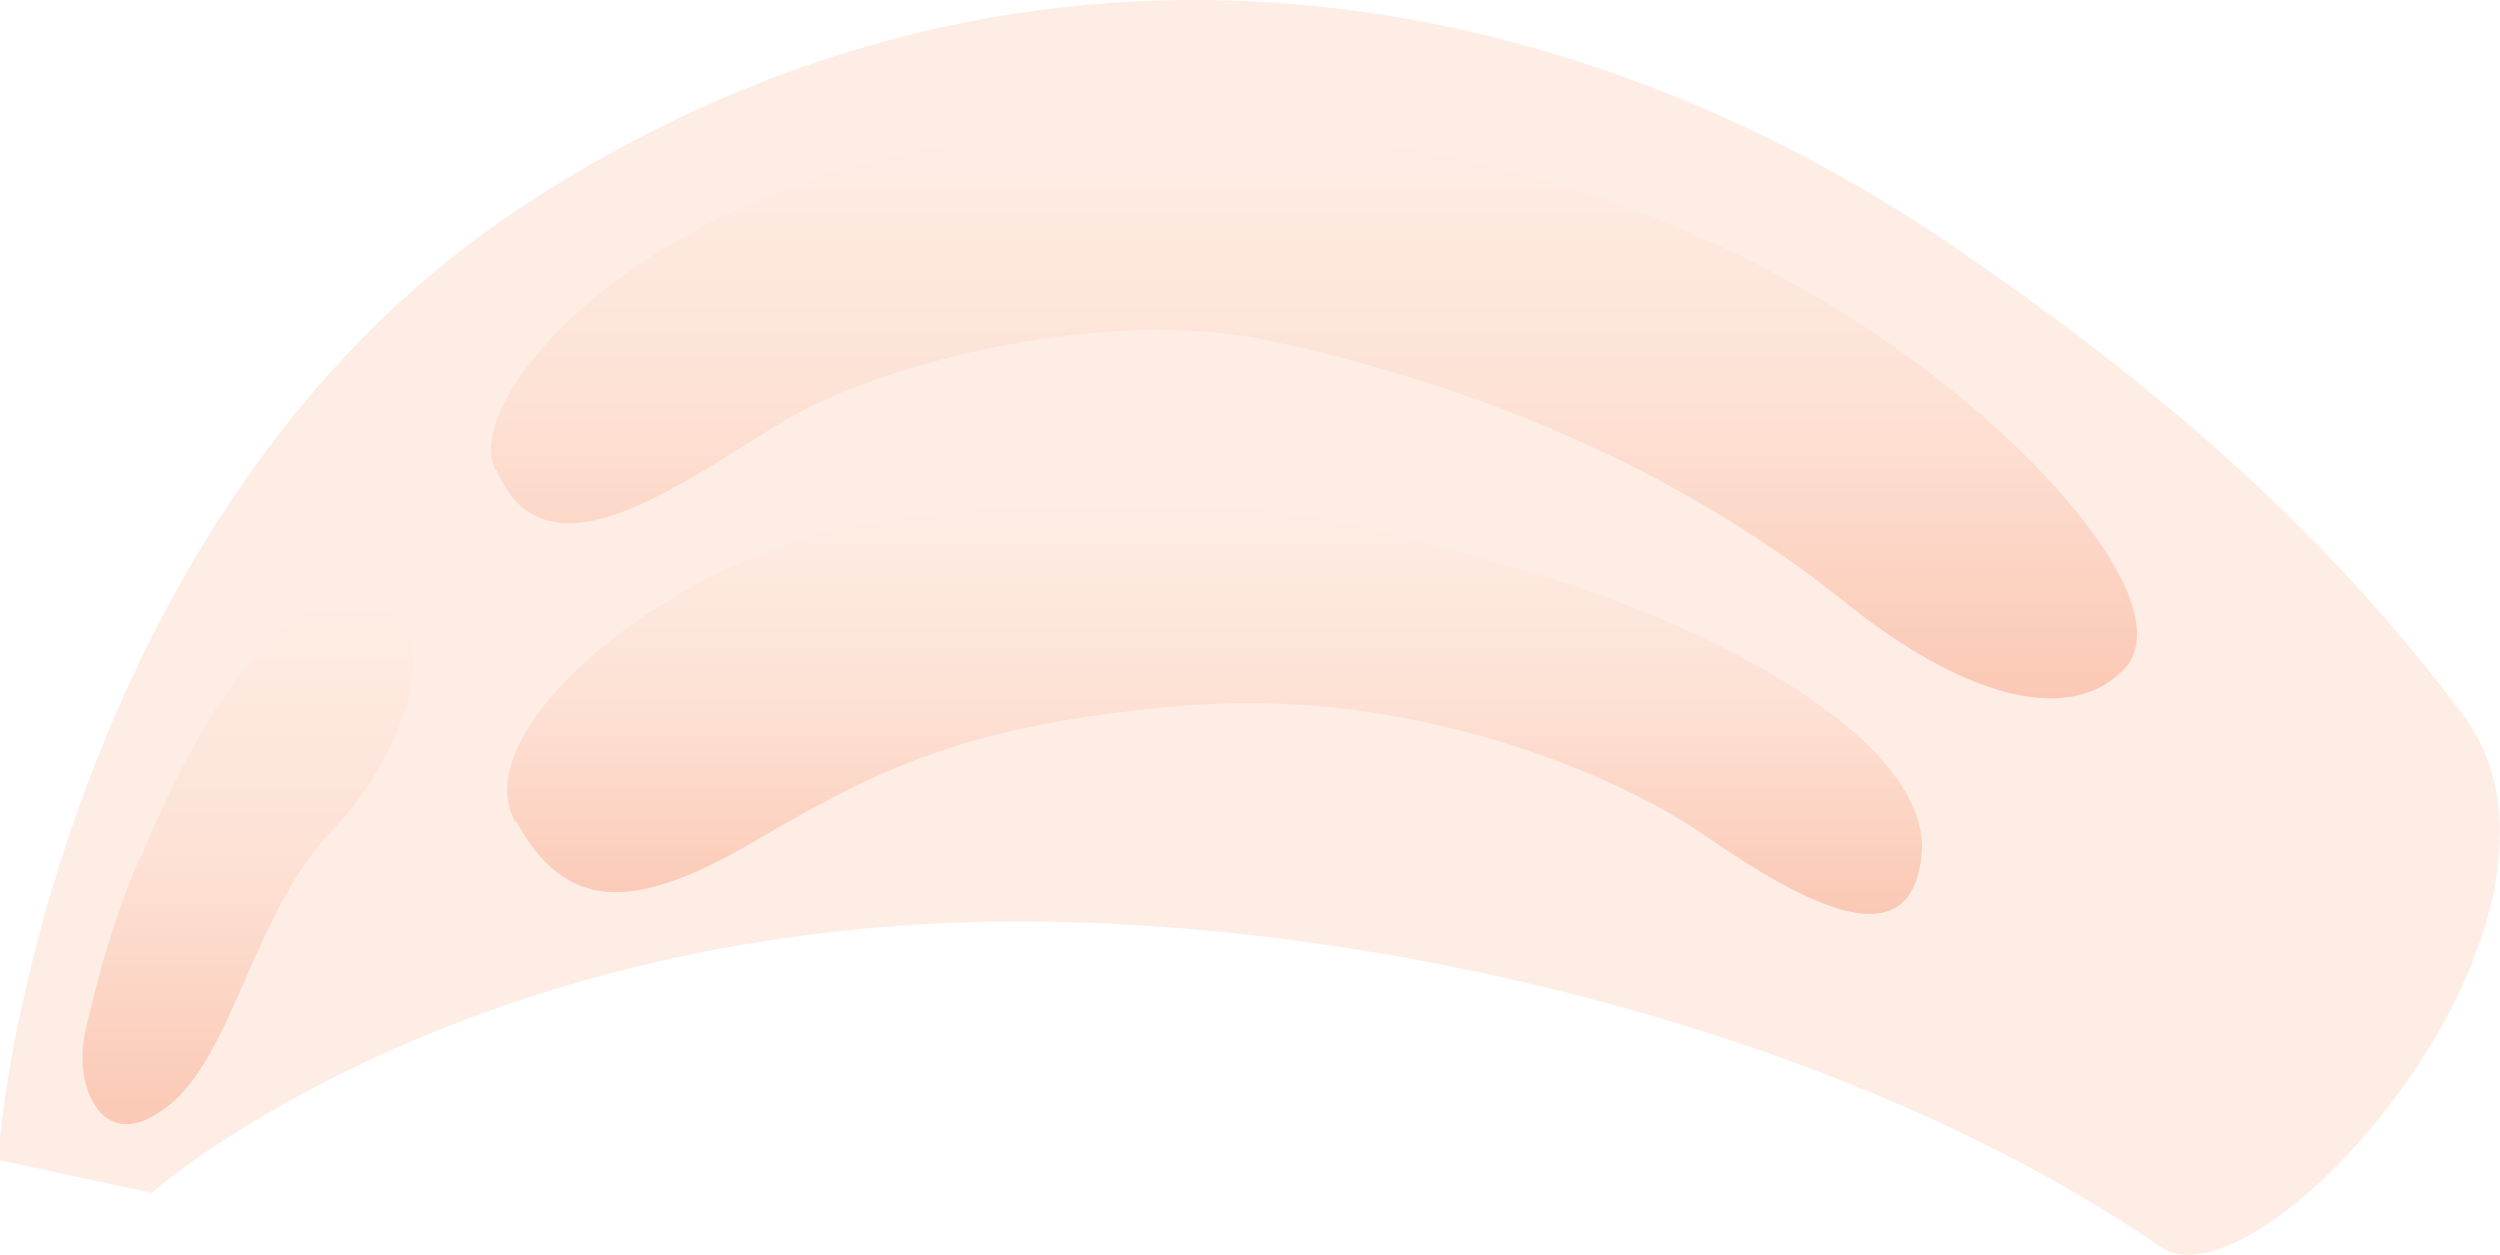
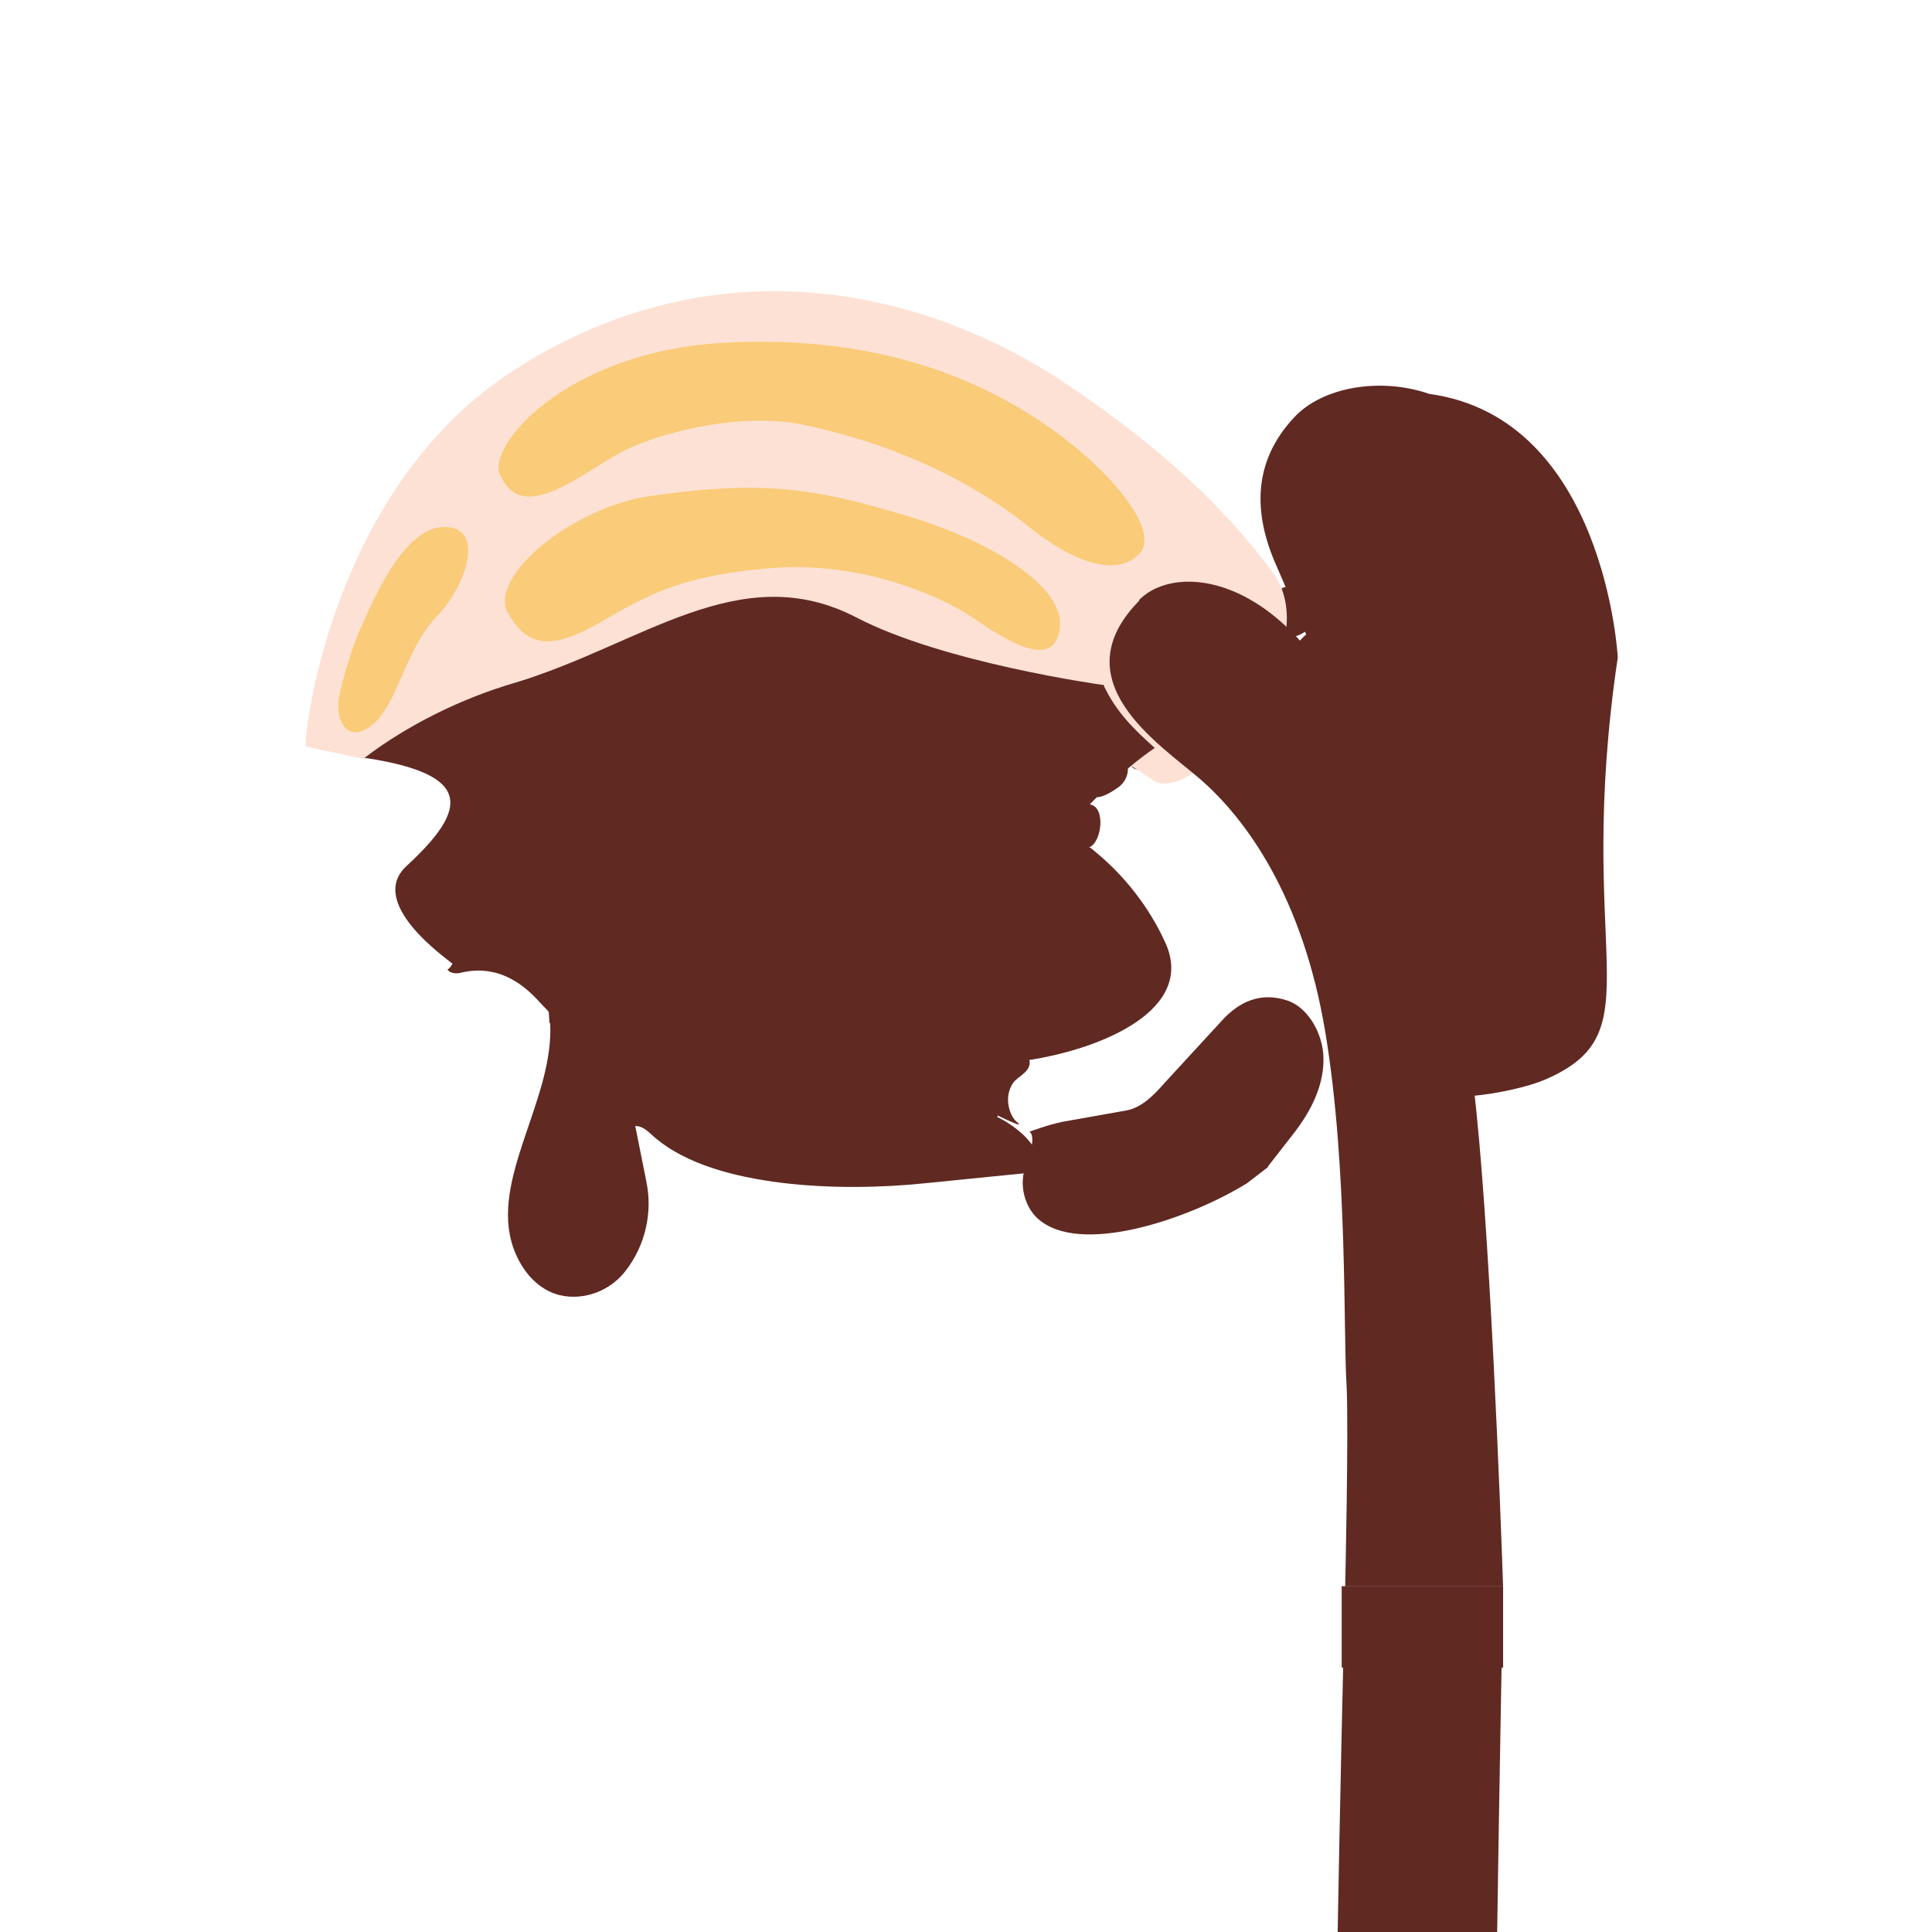
- <svg xmlns="http://www.w3.org/2000/svg" xmlns:xlink="http://www.w3.org/1999/xlink" id="Layer_2" data-name="Layer 2" viewBox="0 0 138.56 69.55">
+ <svg xmlns="http://www.w3.org/2000/svg" id="Layer_2" data-name="Layer 2" viewBox="0 0 512 512">
  <defs>
    <style>
-       .cls-1 {
-         fill: url(#linear-gradient-2);
-       }
- 
-       .cls-2 {
-         fill: url(#linear-gradient-3);
+       .cls-1, .cls-2 {
+         fill: #602922;
      }

      .cls-3 {
        fill: #fde1d4;
+       }
+ 
+       .cls-3, .cls-2 {
        isolation: isolate;
-         opacity: .6;
      }

      .cls-4 {
-         fill: url(#linear-gradient);
+         fill: #facb78;
      }
    </style>
-     <linearGradient id="linear-gradient" x1="13.75" y1="5058.21" x2="13.75" y2="5029.11" gradientTransform="translate(0 5091.681) scale(1 -1)" gradientUnits="userSpaceOnUse">
-       <stop offset="0" stop-color="#feede5" />
-       <stop offset=".5" stop-color="#fde1d4" />
-       <stop offset="1" stop-color="#fbc8b4" />
-     </linearGradient>
-     <linearGradient id="linear-gradient-2" x1="72.83" y1="5084.41" x2="72.83" y2="5052.91" xlink:href="#linear-gradient" />
-     <linearGradient id="linear-gradient-3" x1="67.31" y1="5063.91" x2="67.31" y2="5041.02" xlink:href="#linear-gradient" />
  </defs>
-   <g id="Layer_1-2" data-name="Layer 1">
-     <g id="Nasal_Cavity" data-name="Nasal Cavity">
-       <path id="UpperTube" class="cls-3" d="M0,64.31v-1.2c.6-6.6,5.8-36.5,29-51.7C56.2-6.39,85.9-1.59,108.2,13.61c10.1,6.9,20,14.9,28.3,26s-10.8,32.9-16.6,29.6c-18.1-12.5-45.6-18.7-66.2-18.1-29.3.9-45.3,15-45.3,15L0,64.31h0Z" />
-       <path class="cls-4" d="M7.8,47.51c2.4-5.6,6.7-14.7,12.2-14.2s2.2,8.8-1.4,12.5c-4.6,4.7-5.6,12.6-9.3,15.5-3.7,2.9-5.2-1.2-4.6-4s1.6-6.4,3.1-9.9h0v.1Z" />
-       <path class="cls-1" d="M27.4,25.91c-1.8-4.2,9.5-17.3,31.3-18.6s36.2,5.1,45.4,11.3,16.8,15.2,13.6,18.5-9.3,1.2-15.4-3.7c-6.2-5-16.5-11.2-31.8-14.5-9.2-2-21.2,1.2-26.3,4-5.4,3-13.8,10.1-16.7,3.1h-.1v-.1Z" />
-       <path class="cls-2" d="M28.5,45.41c-2.7-5,8.9-14.9,20.3-16.5,16.5-2.4,23.9-.8,36,2.8s22.3,10,21.7,15.7-6.1,3-12.3-1.3c-5.2-3.5-16.4-8-28.5-7-12.3,1-17.2,3.6-24.2,7.7-6.6,3.8-10.2,3.6-12.9-1.3h-.1v-.1Z" />
+   <g id="Parotid_Gland" data-name="Parotid Gland">
+     <g id="_01Parotid_Gland" data-name="01Parotid Gland">
+       <path id="LowerSaliva-2" class="cls-1" d="M428.73,174.2c-11.82,79.74,10.51,99.25-19.51,112.01-8.07,3.38-30.02,7.32-37.53,1.69-3-2.25-15.2-15.57-20.08-12.38,0,0,.75-11.63,2.44-19.7l8.82-35.84c2.06-8.82-1.88-18.57-5.63-26.27l-18.95-43.72c-6.19-13.88-6.38-27.58,4.69-39.4,7.51-8.07,22.89-10.69,35.84-6.19,46.53,6.38,49.91,69.8,49.91,69.8h0Z" />
+     </g>
+     <g id="SalivaGlands">
+       <ellipse class="cls-1" cx="353.84" cy="119.22" rx="5.44" ry="8.63" transform="translate(-16.94 163.3) rotate(-25.4)" />
+       <ellipse class="cls-1" cx="366.87" cy="119.73" rx="7.88" ry="6.57" transform="translate(193.03 464.26) rotate(-81.3)" />
+       <circle class="cls-1" cx="349.55" cy="136.11" r="7.51" />
+       <path class="cls-1" d="M356.68,139.11c1.13-4.88.94-11.45,5.07-11.82s9.38,6.38,9.76,10.51c.38,4.13-2.63,7.69-6.75,8.07s-9.01-2.81-8.07-6.75h0Z" />
+       <path class="cls-1" d="M353.49,145.68c4.69.56,9.01,0,9.76,2.81.75,2.81-2.25,6.19-6.94,7.51s-9.01,0-9.76-2.81c-.75-2.81-.75-8.63,6.94-7.51Z" />
+       <circle class="cls-1" cx="371.32" cy="129.92" r="4.5" />
+       <ellipse class="cls-1" cx="378.81" cy="142.62" rx="5.44" ry="8.63" transform="translate(-10.61 32.2) rotate(-4.8)" />
+       <ellipse class="cls-1" cx="347.65" cy="174.9" rx="8.63" ry="5.44" transform="translate(41.79 415.53) rotate(-64.9)" />
+       <ellipse class="cls-1" cx="341.95" cy="162.1" rx="7.88" ry="6.57" transform="translate(-34.77 197.96) rotate(-30.8)" />
+       <circle class="cls-1" cx="387.08" cy="121.85" r="7.51" />
+       <path class="cls-1" d="M375.63,127.85c-2.06-2.44-2.25-4.69-1.88-6,2.06-5.44,4.88-2.81,5.63,2.81.38,3.19,3,5.25,1.88,6s-3.56-.38-5.63-2.81Z" />
+       <ellipse class="cls-1" cx="414.26" cy="194.17" rx="6.57" ry="7.88" transform="translate(-38.12 262.48) rotate(-33.7)" />
+       <circle class="cls-1" cx="377.51" cy="166.88" r="7.51" />
+       <path class="cls-1" d="M384.45,180.2c.19,5.07,2.06,11.45-1.88,12.76s-10.69-3.75-12.2-7.69c-1.5-3.75.56-8.07,4.32-9.57s9.38.38,9.57,4.5h.19Z" />
+       <path class="cls-1" d="M399.46,190.52c-4.69.56-10.88,0-12.38-2.63-1.5-2.63.56-6.57,4.69-9.19s15.76-1.5,17.45.94c1.69,2.44-2.06,9.76-9.76,10.69h0v.19Z" />
+       <path class="cls-1" d="M358.74,212.29c-2.06-1.5-2.44-4.32-1.13-6.19s13.32-5.44,15.39-4.13-6.57,7.32-8.07,9.19-4.32,2.44-6.19,1.13h0Z" />
+       <ellipse class="cls-1" cx="358.33" cy="165.72" rx="5.44" ry="8.63" transform="translate(-34.95 131.18) rotate(-19.8)" />
+       <ellipse class="cls-1" cx="391.07" cy="171.75" rx="8.63" ry="5.44" transform="translate(29.6 399.29) rotate(-55.9)" />
+       <ellipse class="cls-1" cx="369.07" cy="155.03" rx="7.88" ry="6.57" transform="translate(.62 311.54) rotate(-45.8)" />
+       <circle class="cls-1" cx="368.88" cy="218.29" r="7.51" />
+       <path class="cls-1" d="M406.4,201.78c-.75-2.63,9.01-.56,11.63,3.19s3.75,9.01,1.13,9.94c-4.69,1.69-9.94-3.94-12.76-13.13h0Z" />
+       <ellipse class="cls-1" cx="398.5" cy="273.35" rx="7.32" ry="5.82" transform="translate(14.36 566.54) rotate(-71.8)" />
+       <path class="cls-1" d="M404.15,262.76c-1.69-3.38-.38-7.51,2.81-9.38,3.19-1.88,7.32-.56,9.01,2.81s.38,7.51-2.81,9.38c-3.19,1.88-7.32.56-9.01-2.81Z" />
+       <path class="cls-1" d="M403.77,252.62c-1.88,4.32-3,10.32-6.57,9.94s-6.94-7.51-6.57-11.26,3.75-6.57,7.32-6.19,7.32,4.13,5.82,7.51h0Z" />
+       <path class="cls-1" d="M409.59,245.5c-4.13-1.5-7.88-1.5-8.07-4.32-.19-2.81,3.19-5.25,7.32-5.82,4.13-.56,7.88,1.5,8.07,4.32.19,2.81-.94,7.88-7.32,5.82Z" />
+       <path class="cls-1" d="M380.13,265.57c-.94-2.06-.38-4.5,1.69-5.63,1.88-1.13,4.32-.38,5.44,1.69,1.13,2.06.38,4.5-1.69,5.63-2.06,1.13-4.32.38-5.44-1.69Z" />
+       <ellipse class="cls-1" cx="381.59" cy="242.04" rx="8.07" ry="4.69" transform="translate(-32.77 422.32) rotate(-55.9)" />
+       <ellipse class="cls-1" cx="365.44" cy="177.56" rx="8.07" ry="4.88" transform="translate(13.53 380.62) rotate(-55.9)" />
+       <ellipse class="cls-1" cx="385.16" cy="253.32" rx="5.82" ry="4.88" transform="translate(-73.02 202.47) rotate(-27)" />
+       <path class="cls-1" d="M404.15,208.53c3.56-1.13,6,4.32,9.19,6.57,7.51,5.07-3,6.38-6.57,7.51s-7.13-.94-8.26-4.5c-1.13-3.56,2.06-8.44,5.63-9.57Z" />
+       <path class="cls-1" d="M415.6,272.51c-.94,2.81-3.56,3.75-5.63,3.75-8.82,0-8.26-3.56-1.88-6.19,3.56-1.5,3.56-4.5,5.63-3.75s3,3.38,1.88,6.19Z" />
+       <path class="cls-1" d="M397.4,220.92c2.44,2.81,2.25,7.13-.38,9.76s-6.94,2.63-9.38-.19-2.25-7.13.38-9.76c2.63-2.63,6.94-2.63,9.38.19Z" />
+       <path class="cls-1" d="M386.7,264.26c.38-2.81,0-6.19,2.25-6.57,2.25-.38,5.07,3,5.25,5.25.38,2.25-1.13,4.32-3.19,4.69-2.06.38-4.69-1.13-4.32-3.38h0Z" />
+       <path class="cls-1" d="M377.32,204.03c4.32.19,8.07-.75,9.01,1.88s-1.69,6-5.82,7.51c-4.13,1.5-8.07.75-9.01-1.88-.94-2.63-1.13-7.88,5.82-7.51Z" />
+       <ellipse class="cls-1" cx="412.76" cy="228.78" rx="7.32" ry="4.88" transform="translate(8.25 471.85) rotate(-60)" />
+       <ellipse class="cls-1" cx="382.2" cy="221.48" rx="8.07" ry="4.88" transform="translate(41.38 502.51) rotate(-69.6)" />
+       <ellipse class="cls-1" cx="397.03" cy="239.69" rx="7.32" ry="6" transform="translate(-58.55 326.44) rotate(-41.9)" />
+       <path class="cls-1" d="M405.46,136.86c4.88,1.69,11.26,2.06,11.26,6.19s-7.32,8.63-11.45,8.63-7.32-3.38-7.32-7.51,3.56-8.63,7.51-7.32h0Z" />
+       <path class="cls-1" d="M405.84,130.86c-3,3.75-4.69,7.69-7.69,6.75-2.81-.75-4.13-5.25-2.81-9.94,1.31-4.69,4.69-6,7.69-6.75,3.56-.94,7.69,3.94,2.81,9.94Z" />
+       <path class="cls-1" d="M388.76,163.88c-2.44.38-4.69-1.5-5.07-3.94s1.5-4.69,3.94-5.07,12.57-3.19,11.82,5.07c-.38,3.38-8.26,3.56-10.69,3.94h0Z" />
+       <ellipse class="cls-1" cx="417.27" cy="178.51" rx="5.44" ry="8.63" transform="translate(66.76 466.81) rotate(-62.6)" />
+       <path class="cls-1" d="M386.7,147.55c3.75-2.25,6.94-1.88,8.63-.75,7.32,4.88,3.19,8.07-4.69,7.32-4.5-.38-7.51,2.44-8.63.75s.94-5.07,4.69-7.32Z" />
+       <ellipse class="cls-1" cx="389.84" cy="137.2" rx="6.57" ry="7.88" transform="translate(-21.33 95.51) rotate(-13.6)" />
+       <circle class="cls-1" cx="324.6" cy="175.7" r="4.5" />
+       <path class="cls-1" d="M288.01,189.77c2.06-2.06,5.82-2.81,7.69-.75,1.88,2.06,1.69,5.44-.38,7.51-2.06,2.06-4.5,1.13-7.13,0-5.25-2.44-2.44-4.69-.38-6.75h.19Z" />
+       <path class="cls-1" d="M363.81,184.89c2.25-1.5,6,0,8.44,3.75,2.44,3.75,2.81,7.88.56,9.57-2.25,1.5-11.26-11.82-9.01-13.32h0Z" />
+       <ellipse class="cls-1" cx="418.11" cy="165.37" rx="5.25" ry="4.69" transform="translate(236.82 576.82) rotate(-87.8)" />
+       <path class="cls-1" d="M358.18,181.89c2.44,2.81,2.25,7.13-.38,9.76-2.63,2.63-6.94,2.63-9.38-.19s-2.25-7.13.38-9.76c2.63-2.63,6.94-2.63,9.38.19Z" />
+       <path class="cls-1" d="M403.59,166.32c4.32,0,7.88-1.5,9.01.94s-1.13,6.19-5.07,8.07-7.88,1.5-9.01-.94-1.88-7.69,5.07-8.07Z" />
+       <path class="cls-1" d="M403.21,153.93c3.75-1.5,7.69-3.75,10.13-2.63s2.63,5.07.75,8.63c-1.88,3.56-5.44,5.44-7.88,4.13s-9.01-7.69-3-10.32h0v.19Z" />
+       <ellipse class="cls-1" cx="336.19" cy="179.05" rx="8.07" ry="4.88" transform="translate(51.18 431.74) rotate(-69.6)" />
+       <ellipse class="cls-1" cx="315.06" cy="183.68" rx="5.82" ry="7.32" transform="translate(37.16 419.84) rotate(-70.6)" />
+       <path class="cls-1" d="M389.33,205.53c3.38-1.69,7.51-.19,9.38,3,1.88,3.19.38,7.32-3,8.82-3.38,1.5-7.51.19-9.38-3s-.38-7.32,3-8.82Z" />
+       <path class="cls-1" d="M308.46,201.22c-3.19,1.31-6.57,3.94-8.44,2.06-1.69-1.88,0-7.32,2.06-9.19,2.06-1.88,5.25-1.69,6.94.38s1.88,5.63-.75,6.75h.19Z" />
+       <path class="cls-1" d="M321.6,188.08c1.5-3.94,1.69-7.88,4.5-8.07,2.81,0,5.25,3.19,5.63,7.51.38,4.32-1.69,7.88-4.5,8.07-2.81,0-7.88-1.13-5.63-7.51h0Z" />
+       <path class="cls-1" d="M291.01,177.57c2.06-.94,4.5,0,5.63,1.88,1.13,2.06.38,4.32-1.88,5.44-2.06.94-4.5,0-5.63-1.88-1.13-2.06-.38-4.32,1.88-5.44Z" />
+       <ellipse class="cls-1" cx="342.57" cy="194.29" rx="4.69" ry="8.07" transform="translate(-14.25 360.98) rotate(-54.6)" />
+       <ellipse class="cls-1" cx="300.94" cy="187.27" rx="4.88" ry="5.82" transform="translate(-51.51 149.65) rotate(-25.8)" />
+       <path class="cls-1" d="M298.7,202.34c.75,2.81-.75,5.25-2.44,6.38-7.13,5.07-8.82,1.88-5.25-3.94,1.88-3.19.38-5.63,2.44-6.38s4.5,1.13,5.25,3.94Z" />
+       <path class="cls-1" d="M402.46,206.09c-14.07-3.56-23.83-1.69-26.27-4.32-2.63-2.81,9.94-11.82,17.26-10.32,3.56.75,8.26,0,10.88,2.81s1.88,12.76-1.69,11.82h-.19Z" />
+       <path class="cls-1" d="M300.77,178.7c1.31-2.44,2.06-5.82,4.13-5.63s3.75,4.5,3.38,6.57-2.44,3.75-4.5,3.38-4.13-2.44-3.19-4.5h.19v.19Z" />
+       <path class="cls-1" d="M362.87,201.97c-3.75,1.69-6.94,2.63-9.38,1.88-10.69-2.81.94-9.01,5.25-10.69,3.75-1.5,7.69-.94,8.82,1.31,1.13,2.25-.94,5.63-4.69,7.32h0v.19Z" />
+       <ellipse class="cls-1" cx="314.08" cy="193.53" rx="4.13" ry="5.07" transform="translate(-50.23 251.62) rotate(-40.7)" />
    </g>
  </g>
+   <path id="Esophagus" class="cls-2" d="M398.33,420.55s-3.75,192.32-1.88,194,2.25,317.09,19.7,388.38c17.45,71.3,22.52,162.11,68.48,141.09,28.89-13.13-18.01,72.05-35.46,62.67-17.45-9.38-70.17-72.42-89.31-239.03-14.63-128.15-3.38-547.3-3.38-547.3h41.84v.19Z" />
+   <path id="UpperTube" class="cls-3" d="M81.06,197.84v-2.25c1.13-12.38,10.88-68.48,54.41-97,51.03-33.4,106.76-24.39,148.6,4.13,18.95,12.95,37.53,27.96,53.1,48.78,15.57,20.83-20.26,61.73-31.15,55.54-33.96-23.45-85.56-35.09-124.21-33.96-54.97,1.69-84.99,28.14-84.99,28.14l-15.76-3.38h0Z" />
+   <path class="cls-4" d="M95.69,166.32c4.5-10.51,12.57-27.58,22.89-26.64s4.13,16.51-2.63,23.45c-8.63,8.82-10.51,23.64-17.45,29.08-6.94,5.44-9.76-2.25-8.63-7.51s3-12.01,5.82-18.57h0v.19Z" />
+   <path class="cls-4" d="M132.47,125.79c-3.38-7.88,17.82-32.46,58.73-34.9,40.9-2.44,67.92,9.57,85.18,21.2,17.26,11.63,31.52,28.52,25.52,34.71-6,6.19-17.45,2.25-28.89-6.94-11.63-9.38-30.96-21.01-59.66-27.21-17.26-3.75-39.78,2.25-49.35,7.51-10.13,5.63-25.89,18.95-31.33,5.82h-.19v-.19Z" />
+   <path class="cls-4" d="M134.53,162.38c-5.07-9.38,16.7-27.96,38.09-30.96,30.96-4.5,44.84-1.5,67.55,5.25s41.84,18.76,40.71,29.46c-1.13,10.69-11.45,5.63-23.08-2.44-9.76-6.57-30.77-15.01-53.47-13.13-23.08,1.88-32.27,6.75-45.41,14.45-12.38,7.13-19.14,6.75-24.2-2.44h-.19v-.19Z" />
+   <path id="Pharynx" class="cls-1" d="M301.89,159c9.94-10.13,37.9-6.57,56.29,31.71,18.39,38.28,27.39,56.85,32.27,96.63,4.32,35.09,7.32,115.95,7.88,133.03h-41.84s.94-41.65.38-52.91c-.94-14.26.38-57.6-5.63-93.81-6-36.21-21.2-56.85-33.4-67.36-10.69-9.19-36.77-25.89-15.95-47.09h0v-.19Z" />
+   <path class="cls-1" d="M288.95,213.22c4.13.75,3,9.94-.19,11.26,0,0-25.14,21.95-29.27,70.17,6.38,0,22.7,12.57,11.63,16.32l-26.27,2.63c-21.76,2.25-55.16,1.31-70.92-11.82-1.88-1.5-3.19-3.38-5.63-3.38l-2.81-.38c-4.69-8.26-12.57-22.52-22.33-32.27-5.63-6.38-12.57-10.13-21.39-7.88-1.13.19-2.63,0-3.19-.94.75-.38.94-.94,1.31-1.5-.56-.94-.75-1.69-.38-2.63,7.13-2.25,12.38-10.32,15.76-15.76.94-5.63,18.01-17.45,18.95-18.2,9.94-6.94,28.14-16.7,39.03-21.2,31.33-13.13,69.05-11.82,95.69,10.88v4.69h0Z" />
+   <path class="cls-1" d="M292.51,181.7c3.38,7.13,8.07,11.63,13.51,16.51-8.82,6-17.07,14.82-17.07,14.82-.19-2.44-2.44-3.19-4.32-4.69-36.59-28.71-77.86-18.95-115.58,3.94l-16.51,8.63c-9.38,3.56-13.51,15.39-13.88,17.07-1.5,7.13-6.57,12.2-13.51,14.45l-5.44,2.81c-1.5-1.31-22.52-15.95-12.01-25.7,16.7-15.39,17.45-24.39-11.07-28.71,11.26-8.63,25.7-15.76,39.78-19.89,33.4-9.94,59.66-33.4,90.62-17.26,23.08,12.01,65.11,17.82,65.11,17.82h.38v.19Z" />
+   <path class="cls-1" d="M168.31,298.22l3,15.01c1.69,8.26-.38,16.89-5.44,23.45-3.94,5.25-10.88,8.07-17.45,6.57-5.63-1.31-10.13-6.19-12.38-12.57-6.38-18.2,10.88-39.21,9.76-59.66l11.82-1.88,10.69,29.08h0Z" />
+   <path class="cls-1" d="M157.61,269.14v10.32c0,1.88-1.13,2.63-2.81,3.19-2.81.94-4.32-8.63-9.19-11.63-.19-5.44-1.69-11.07-.94-16.89,1.13-2.25.19-5.82,3.38-9.01,4.13,7.69,7.88,15.76,9.57,24.02h0Z" />
+   <path class="cls-1" d="M140.54,220.54c-4.13,0-9.38-.19-13.13-2.63-5.63-3.56-5.82-10.51-2.25-16.14,6.57-10.51,17.26-17.07,29.27-20.83,33.21-10.32,74.86-10.51,108.07.56,2.44.75,7.13,3.38,6.19,6.38-3,8.82-37.15-12.57-83.31,10.51l-44.84,21.95h0v.19Z" />
+   <path class="cls-1" d="M150.86,233.11c0,4.13-2.25,8.63-5.07,12.76-2.44-3.56-4.13-6.94-5.07-10.88-1.13-4.69-1.69-9.94-.75-14.82.94-5.82,2.44-11.45,4.88-17.07,4.13.94,6.19,4.69,6,8.82v21.39h-.19.19v-.19Z" />
+   <path id="Oral_Cavity" data-name="Oral Cavity" class="cls-1" d="M288.76,224.48l1.13.94c7.69,6.19,14.45,14.63,18.76,24.02,8.63,18.01-16.51,28.52-36.21,31.52-27.21,3.94-47.84,2.44-47.84,2.44-31.15-1.13-46.72-24.95-66.04-29.83-4.32-1.13-6.57-4.88-7.13-8.63-.56-3.75,1.13-7.51,5.07-10.13,21.95-14.82,47.66-23.64,74.49-25.33,21.2-1.31,40.9,4.13,57.79,15.2h0v-.19Z" />
+   <g id="Sublingual_Gland" data-name="Sublingual Gland">
+     <path id="LowerSaliva" class="cls-1" d="M264.37,295.97l-15.39,6c-3.75,1.69-6.75,3.94-10.32,4.32l-8.07.94c-3.56.38-7.88,0-11.82-.38-1.88-4.13-2.81-11.26.38-14.63,3-3,6.19-4.69,5.63-9.38-.75-2.44,1.31-4.5,6.38-6,7.13-3.38,18.95-8.44,26.27-5.44,2.44-3.38,14.45,3.38,15.76,5.25.94,1.5,1.13,2.25-.56,3.75,1.31,3.38-2.81,4.69-4.13,6.57-2.63,3.75-.94,8.82.94,10.32,2.81,2.25-5.07-1.69-5.07-1.69h0v.38Z" />
+     <circle class="cls-1" cx="244.11" cy="278.7" r="5.25" />
+     <path class="cls-1" d="M248.8,288.09c0,3.56,1.5,7.88-1.31,9.01-2.81,1.13-7.51-2.63-8.44-5.44-.94-2.63.38-5.63,3.19-6.75s6.57.19,6.75,3h-.19v.19Z" />
+     <path class="cls-1" d="M259.49,295.4c-3.38.38-7.51,0-8.63-1.88s.38-4.69,3.38-6.38c2.81-1.69,11.07-1.13,12.2.75,1.13,1.88-1.5,6.75-6.75,7.51h-.19Z" />
+     <ellipse class="cls-1" cx="253.27" cy="281.86" rx="6.19" ry="3.75" transform="translate(-122.12 333.56) rotate(-55.9)" />
+     <ellipse class="cls-1" cx="235.44" cy="285.99" rx="5.63" ry="3.38" transform="translate(-133.38 320.61) rotate(-55.9)" />
+     <path class="cls-1" d="M234.35,291.46c1.5-1.13,4.13,0,5.82,2.63,1.69,2.63,1.88,5.63.38,6.75s-7.88-8.26-6.38-9.38h.19Z" />
+     <path class="cls-1" d="M230.6,289.4c1.69,1.88,1.69,5.07-.19,6.94s-4.88,1.88-6.57,0c-1.69-1.88-1.69-5.07.19-6.94s4.88-1.88,6.57,0Z" />
+     <path class="cls-1" d="M262.31,278.52c3,0,5.63-1.13,6.38.75s-.75,4.32-3.56,5.63c-2.81,1.31-5.63,1.13-6.38-.75s-1.31-5.44,3.56-5.63Z" />
+     <path class="cls-1" d="M233.79,303.47c-2.63,1.13-4.88,1.88-6.57,1.31-7.51-1.88.75-6.38,3.75-7.51,2.63-.94,5.25-.75,6.19.94.94,1.69-.56,3.94-3.19,5.07h0l-.19.19Z" />
+   </g>
+   <g id="Submandibular_Gland" data-name="Submandibular Gland">
+     <path id="LowerSaliva-21" class="cls-1" d="M336.04,309.29l-5.63,4.32c-15.2,9.38-44.47,19.51-55.54,9.19-3-2.81-4.5-7.69-3.56-12.01.38-1.69,3.75-9.38,1.5-10.88,0,0,5.07-1.88,8.82-2.63l16.89-3c4.13-.75,7.51-4.32,10.13-7.32l15.01-16.32c4.69-5.25,10.51-7.88,17.64-5.44,4.88,1.69,8.82,7.69,9.38,14.07.56,7.88-3.19,15.2-8.07,21.39l-6.57,8.44h0v.19Z" />
+     <path class="cls-1" d="M298.7,314.17c-2.44,0-4.5-1.88-4.69-4.32s7.32-12.38,9.76-12.57-.94,9.76-.75,12.2c.19,2.44-1.88,4.5-4.32,4.69h0Z" />
+     <circle class="cls-1" cx="309.4" cy="314.35" r="7.51" />
+     <path class="cls-1" d="M327.97,271.76c-2.25-1.5,6.94-6,11.07-4.5,4.13,1.5,8.44,4.88,6.94,7.13-2.81,4.13-10.32,2.81-18.01-2.63h0Z" />
+     <path class="cls-1" d="M334.92,280.21c2.06-3,7.51-.19,11.26-.38,9.01-.38,1.5,6.94-.56,10.13s-6.19,3.75-9.38,1.31c-3.19-2.44-3.38-8.07-1.31-11.07h0Z" />
+     <path class="cls-1" d="M334.54,292.78c3.56.75,6.19,4.32,5.63,8.07-.56,3.75-3.94,6.19-7.51,5.44s-6.19-4.32-5.63-8.07c.56-3.75,3.94-6.19,7.51-5.44h0Z" />
+     <path class="cls-1" d="M308.65,289.77c3.56-2.44,6-5.44,8.26-3.94s2.25,5.82,0,9.38c-2.25,3.75-6,5.44-8.26,3.94s-5.63-5.63,0-9.38Z" />
+     <ellipse class="cls-1" cx="321.12" cy="306.83" rx="4.88" ry="8.07" transform="translate(-75.33 106.6) rotate(-16.9)" />
+     <path class="cls-1" d="M319.34,279.83c1.69-3.38,5.82-4.88,9.19-3.38,3.38,1.5,4.69,5.44,3,8.82-1.69,3.38-5.82,4.88-9.19,3.38-3.38-1.5-4.69-5.44-3-8.82Z" />
+     <path class="cls-1" d="M277.32,307.22c12.38,7.51,21.2,8.26,23.45,11.63,2.06,3.38-9.94,8.63-16.32,5.07-3.19-1.69-7.51-2.44-9.57-5.82-2.06-3.38-.56-12.76,2.63-10.88h-.19Z" />
+     <path class="cls-1" d="M276.38,302.72c-2.25-1.5,6.94-6,11.07-4.5s8.44,4.88,6.94,7.13c-2.81,4.13-10.32,2.81-18.01-2.63h0Z" />
+   </g>
+   <rect id="Upper_Esophageal_Sphincter" data-name="Upper Esophageal Sphincter" class="cls-2" x="355.56" y="420.36" width="42.78" height="21.58" />
</svg>
